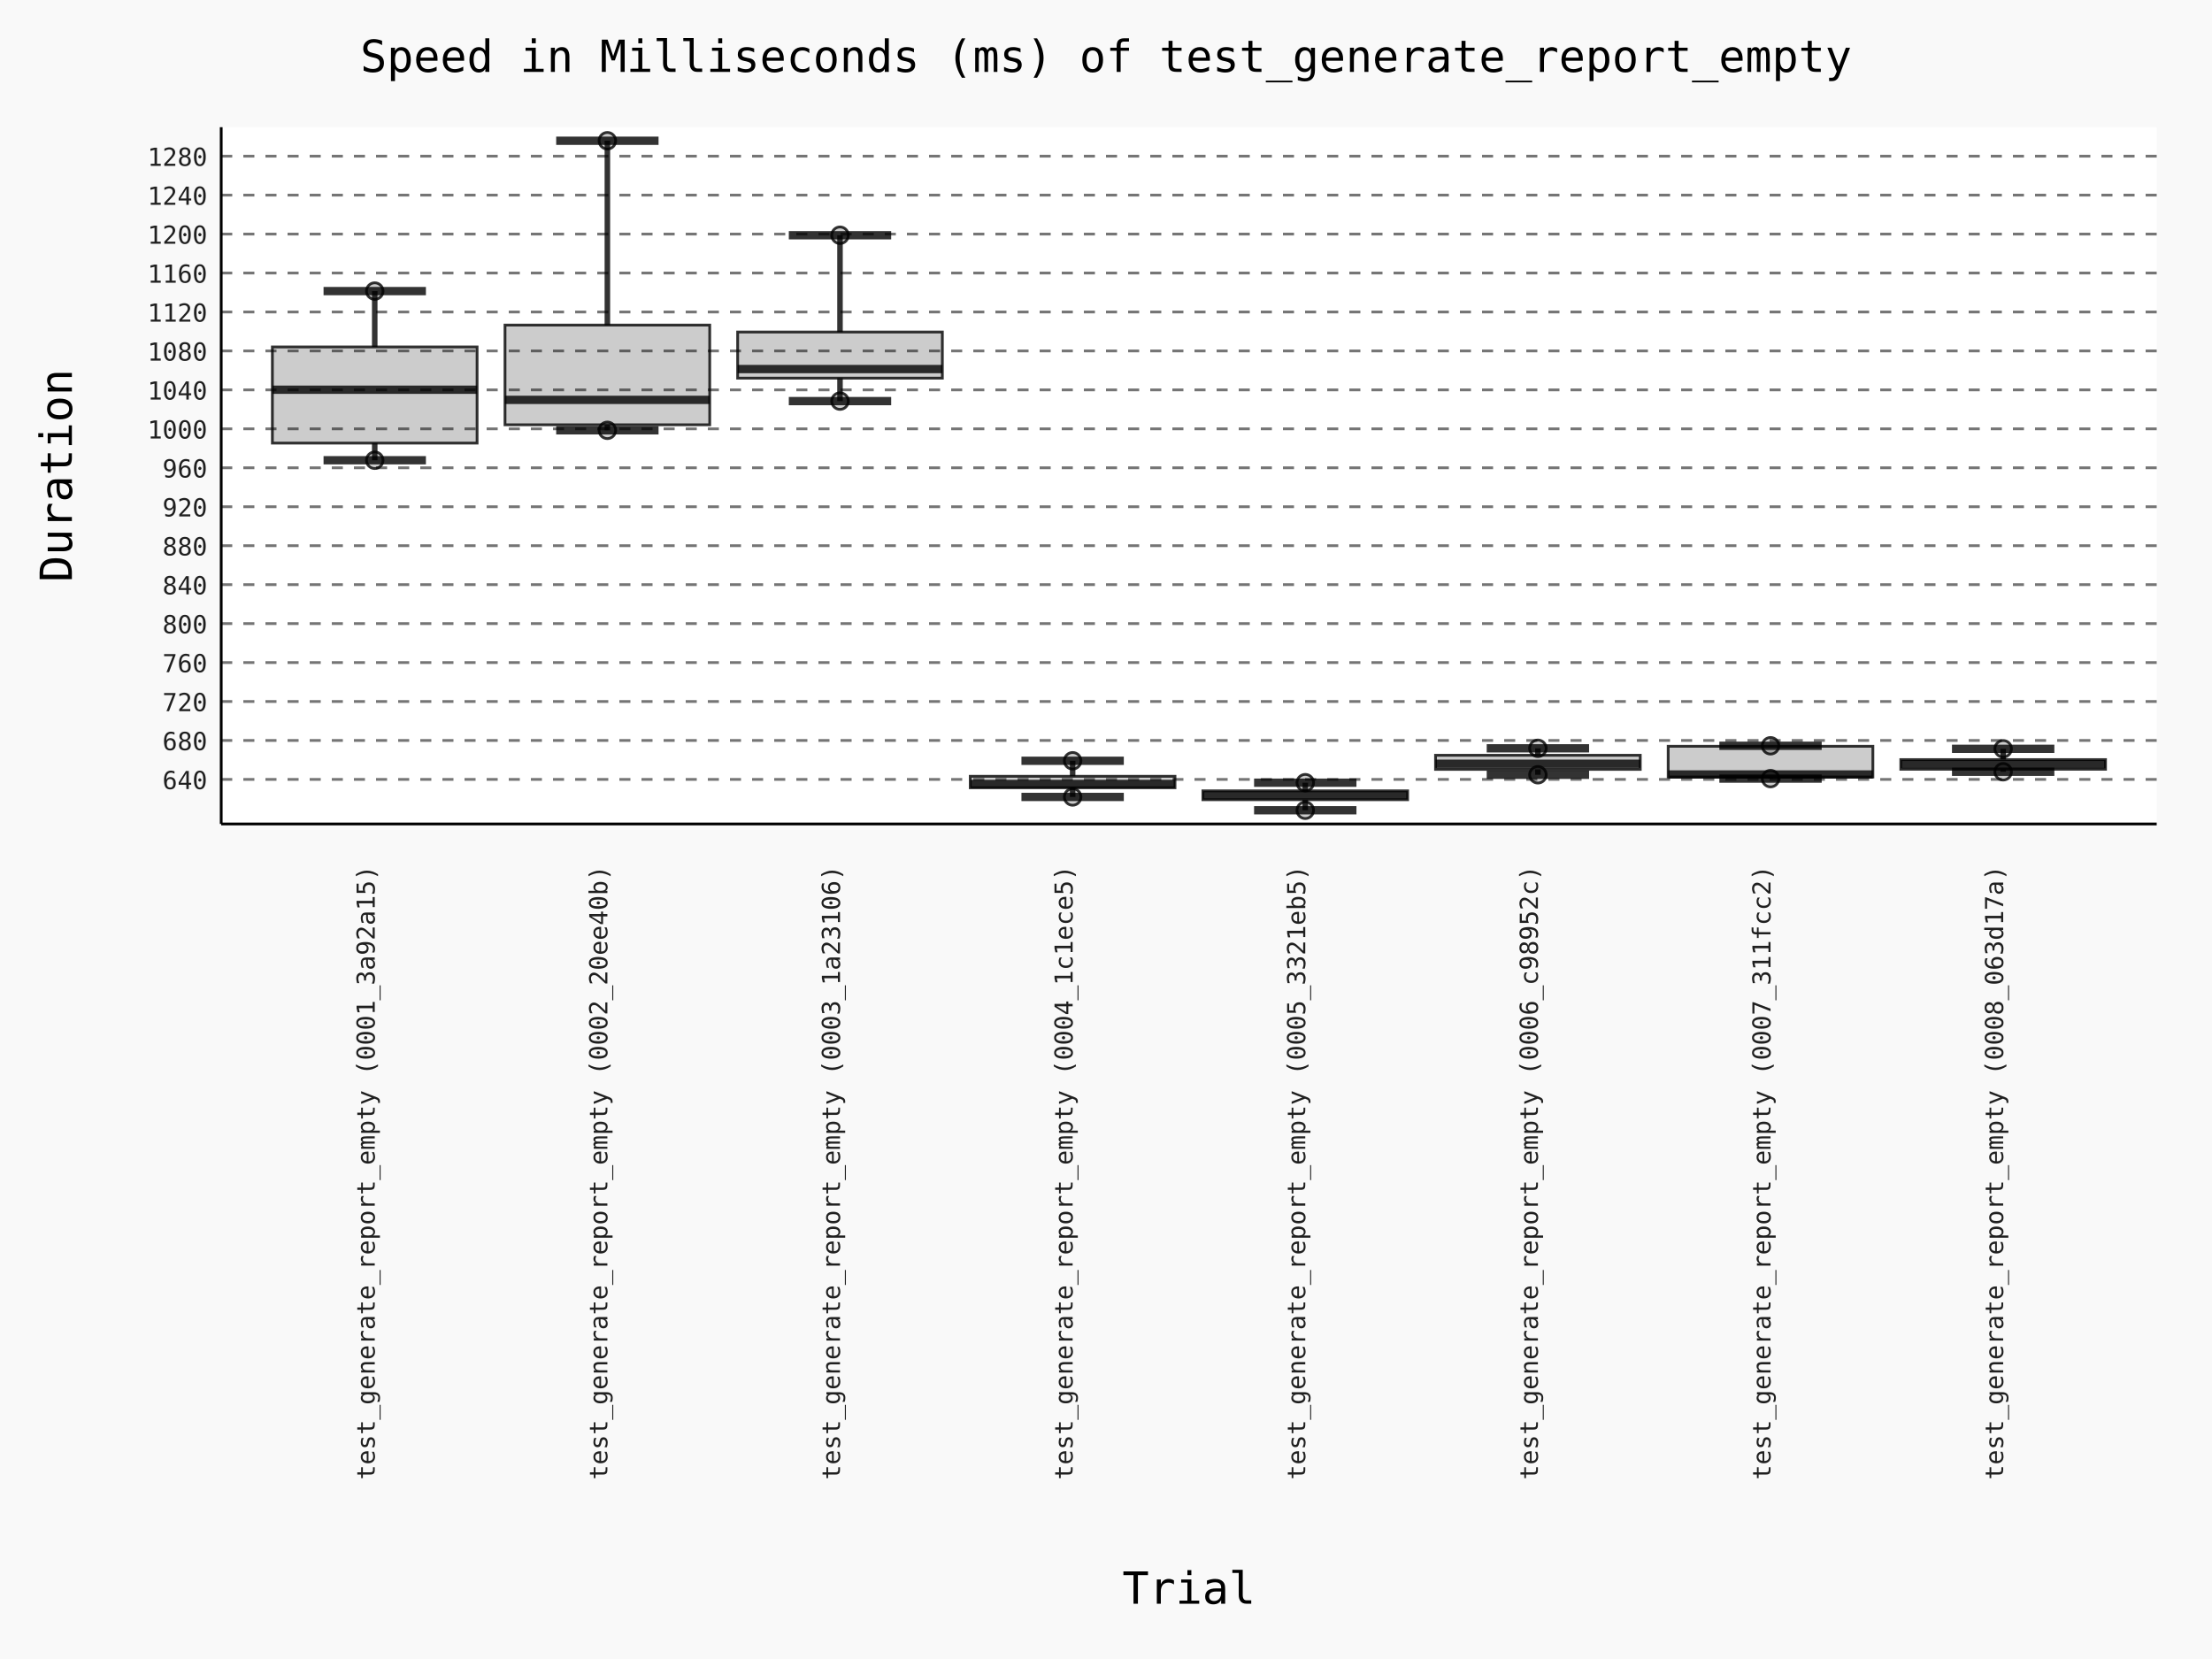
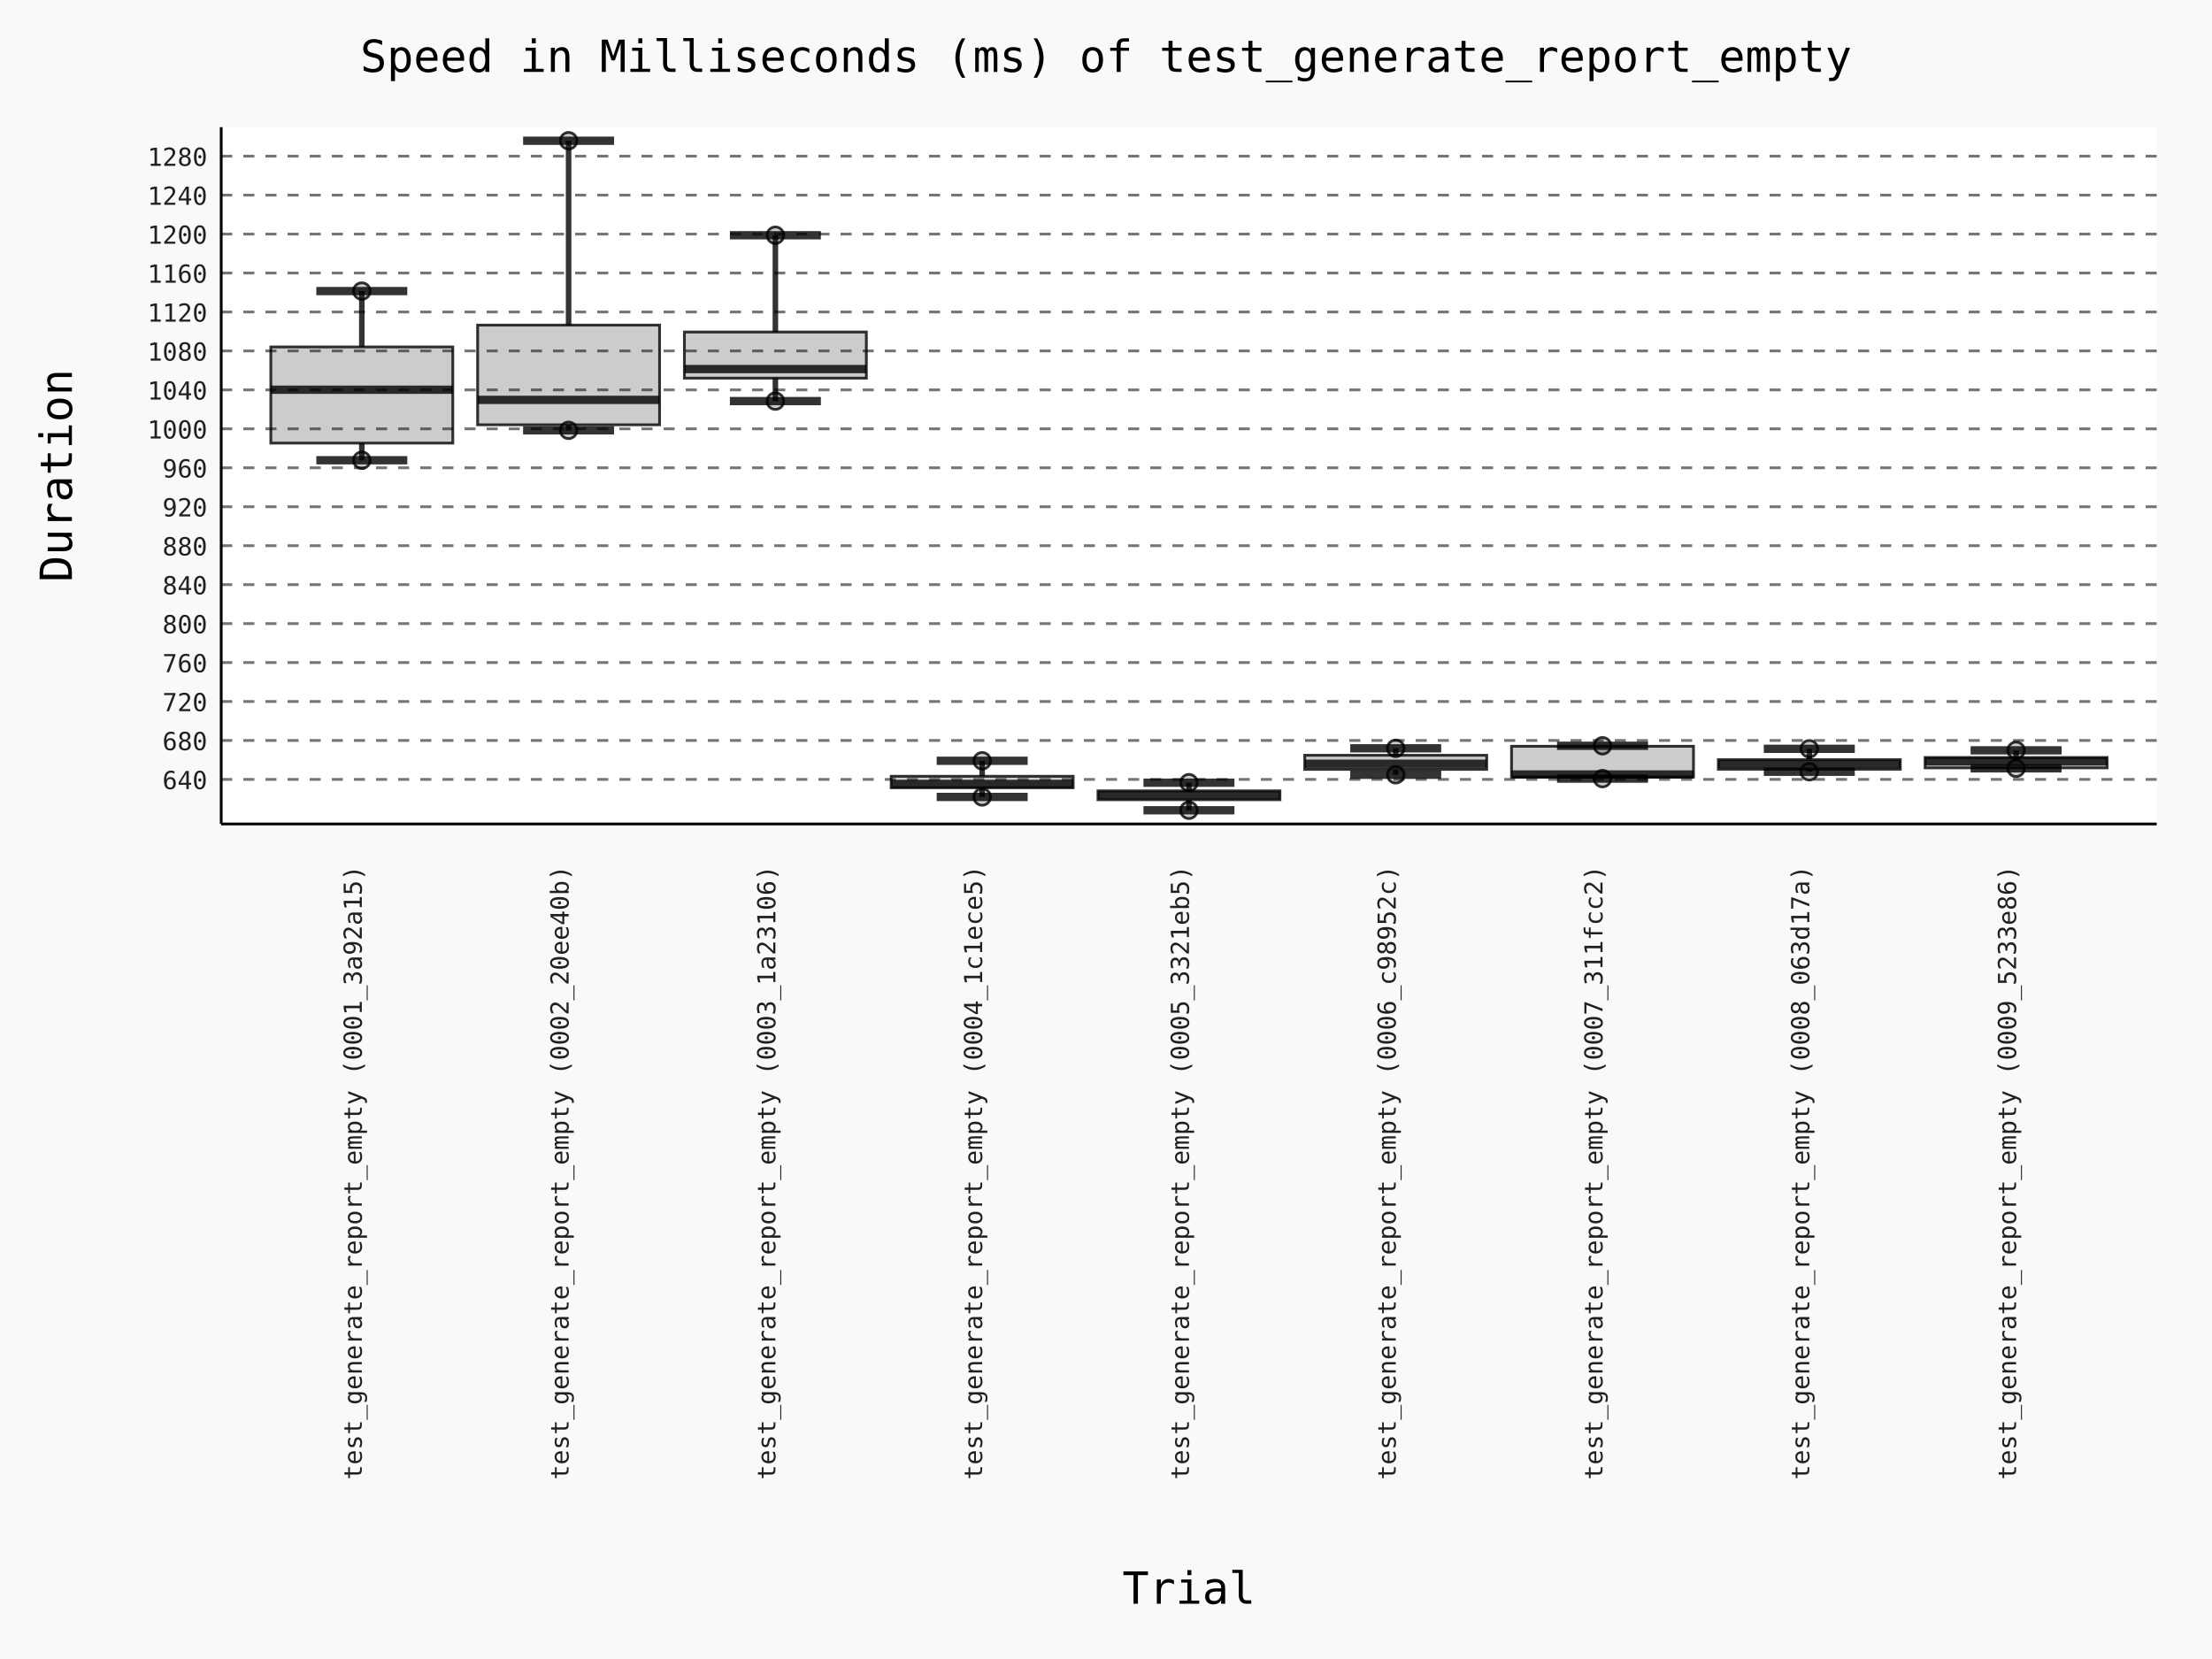
- <svg xmlns="http://www.w3.org/2000/svg" id="chart-e3e148e0-5175-4463-8106-4463a86315ff" class="pygal-chart" viewBox="0 0 800 600">
+ <svg xmlns="http://www.w3.org/2000/svg" id="chart-603ace9f-606e-4364-ba4a-743417a5db28" class="pygal-chart" viewBox="0 0 800 600">
  <defs>
-     <style type="text/css">#chart-e3e148e0-5175-4463-8106-4463a86315ff{-webkit-user-select:none;-webkit-font-smoothing:antialiased;font-family:Consolas,"Deja Vu Sans Mono","Bitstream Vera Sans Mono","Courier New",monospace}#chart-e3e148e0-5175-4463-8106-4463a86315ff .title{font-family:Consolas,"Deja Vu Sans Mono","Bitstream Vera Sans Mono","Courier New",monospace;font-size:16px}#chart-e3e148e0-5175-4463-8106-4463a86315ff .legends .legend text{font-family:Consolas,"Deja Vu Sans Mono","Bitstream Vera Sans Mono","Courier New",monospace;font-size:14px}#chart-e3e148e0-5175-4463-8106-4463a86315ff .axis text{font-family:Consolas,"Deja Vu Sans Mono","Bitstream Vera Sans Mono","Courier New",monospace;font-size:10px}#chart-e3e148e0-5175-4463-8106-4463a86315ff .axis text.major{font-family:Consolas,"Deja Vu Sans Mono","Bitstream Vera Sans Mono","Courier New",monospace;font-size:10px}#chart-e3e148e0-5175-4463-8106-4463a86315ff .text-overlay text.value{font-family:Consolas,"Deja Vu Sans Mono","Bitstream Vera Sans Mono","Courier New",monospace;font-size:16px}#chart-e3e148e0-5175-4463-8106-4463a86315ff .text-overlay text.label{font-family:Consolas,"Deja Vu Sans Mono","Bitstream Vera Sans Mono","Courier New",monospace;font-size:10px}#chart-e3e148e0-5175-4463-8106-4463a86315ff .tooltip{font-family:Consolas,"Deja Vu Sans Mono","Bitstream Vera Sans Mono","Courier New",monospace;font-size:14px}#chart-e3e148e0-5175-4463-8106-4463a86315ff text.no_data{font-family:Consolas,"Deja Vu Sans Mono","Bitstream Vera Sans Mono","Courier New",monospace;font-size:64px}
- #chart-e3e148e0-5175-4463-8106-4463a86315ff{background-color:rgba(249,249,249,1)}#chart-e3e148e0-5175-4463-8106-4463a86315ff path,#chart-e3e148e0-5175-4463-8106-4463a86315ff line,#chart-e3e148e0-5175-4463-8106-4463a86315ff rect,#chart-e3e148e0-5175-4463-8106-4463a86315ff circle{-webkit-transition:150ms;-moz-transition:150ms;transition:150ms}#chart-e3e148e0-5175-4463-8106-4463a86315ff .graph &gt; .background{fill:rgba(249,249,249,1)}#chart-e3e148e0-5175-4463-8106-4463a86315ff .plot &gt; .background{fill:rgba(255,255,255,1)}#chart-e3e148e0-5175-4463-8106-4463a86315ff .graph{fill:rgba(0,0,0,.87)}#chart-e3e148e0-5175-4463-8106-4463a86315ff text.no_data{fill:rgba(0,0,0,1)}#chart-e3e148e0-5175-4463-8106-4463a86315ff .title{fill:rgba(0,0,0,1)}#chart-e3e148e0-5175-4463-8106-4463a86315ff .legends .legend text{fill:rgba(0,0,0,.87)}#chart-e3e148e0-5175-4463-8106-4463a86315ff .legends .legend:hover text{fill:rgba(0,0,0,1)}#chart-e3e148e0-5175-4463-8106-4463a86315ff .axis .line{stroke:rgba(0,0,0,1)}#chart-e3e148e0-5175-4463-8106-4463a86315ff .axis .guide.line{stroke:rgba(0,0,0,.54)}#chart-e3e148e0-5175-4463-8106-4463a86315ff .axis .major.line{stroke:rgba(0,0,0,.87)}#chart-e3e148e0-5175-4463-8106-4463a86315ff .axis text.major{fill:rgba(0,0,0,1)}#chart-e3e148e0-5175-4463-8106-4463a86315ff .axis.y .guides:hover .guide.line,#chart-e3e148e0-5175-4463-8106-4463a86315ff .line-graph .axis.x .guides:hover .guide.line,#chart-e3e148e0-5175-4463-8106-4463a86315ff .stackedline-graph .axis.x .guides:hover .guide.line,#chart-e3e148e0-5175-4463-8106-4463a86315ff .xy-graph .axis.x .guides:hover .guide.line{stroke:rgba(0,0,0,1)}#chart-e3e148e0-5175-4463-8106-4463a86315ff .axis .guides:hover text{fill:rgba(0,0,0,1)}#chart-e3e148e0-5175-4463-8106-4463a86315ff .reactive{fill-opacity:.7;stroke-opacity:.8}#chart-e3e148e0-5175-4463-8106-4463a86315ff .ci{stroke:rgba(0,0,0,.87)}#chart-e3e148e0-5175-4463-8106-4463a86315ff .reactive.active,#chart-e3e148e0-5175-4463-8106-4463a86315ff .active .reactive{fill-opacity:.8;stroke-opacity:.9;stroke-width:4}#chart-e3e148e0-5175-4463-8106-4463a86315ff .ci .reactive.active{stroke-width:1.5}#chart-e3e148e0-5175-4463-8106-4463a86315ff .series text{fill:rgba(0,0,0,1)}#chart-e3e148e0-5175-4463-8106-4463a86315ff .tooltip rect{fill:rgba(255,255,255,1);stroke:rgba(0,0,0,1);-webkit-transition:opacity 150ms;-moz-transition:opacity 150ms;transition:opacity 150ms}#chart-e3e148e0-5175-4463-8106-4463a86315ff .tooltip .label{fill:rgba(0,0,0,.87)}#chart-e3e148e0-5175-4463-8106-4463a86315ff .tooltip .label{fill:rgba(0,0,0,.87)}#chart-e3e148e0-5175-4463-8106-4463a86315ff .tooltip .legend{font-size:.8em;fill:rgba(0,0,0,.54)}#chart-e3e148e0-5175-4463-8106-4463a86315ff .tooltip .x_label{font-size:.6em;fill:rgba(0,0,0,1)}#chart-e3e148e0-5175-4463-8106-4463a86315ff .tooltip .xlink{font-size:.5em;text-decoration:underline}#chart-e3e148e0-5175-4463-8106-4463a86315ff .tooltip .value{font-size:1.5em}#chart-e3e148e0-5175-4463-8106-4463a86315ff .bound{font-size:.5em}#chart-e3e148e0-5175-4463-8106-4463a86315ff .max-value{font-size:.75em;fill:rgba(0,0,0,.54)}#chart-e3e148e0-5175-4463-8106-4463a86315ff .map-element{fill:rgba(255,255,255,1);stroke:rgba(0,0,0,.54) !important}#chart-e3e148e0-5175-4463-8106-4463a86315ff .map-element .reactive{fill-opacity:inherit;stroke-opacity:inherit}#chart-e3e148e0-5175-4463-8106-4463a86315ff .color-0,#chart-e3e148e0-5175-4463-8106-4463a86315ff .color-0 a:visited{stroke:#000000;fill:#000000}#chart-e3e148e0-5175-4463-8106-4463a86315ff .color-1,#chart-e3e148e0-5175-4463-8106-4463a86315ff .color-1 a:visited{stroke:#000000;fill:#000000}#chart-e3e148e0-5175-4463-8106-4463a86315ff .color-2,#chart-e3e148e0-5175-4463-8106-4463a86315ff .color-2 a:visited{stroke:#000000;fill:#000000}#chart-e3e148e0-5175-4463-8106-4463a86315ff .color-3,#chart-e3e148e0-5175-4463-8106-4463a86315ff .color-3 a:visited{stroke:#000000;fill:#000000}#chart-e3e148e0-5175-4463-8106-4463a86315ff .color-4,#chart-e3e148e0-5175-4463-8106-4463a86315ff .color-4 a:visited{stroke:#000000;fill:#000000}#chart-e3e148e0-5175-4463-8106-4463a86315ff .color-5,#chart-e3e148e0-5175-4463-8106-4463a86315ff .color-5 a:visited{stroke:#000000;fill:#000000}#chart-e3e148e0-5175-4463-8106-4463a86315ff .color-6,#chart-e3e148e0-5175-4463-8106-4463a86315ff .color-6 a:visited{stroke:#000000;fill:#000000}#chart-e3e148e0-5175-4463-8106-4463a86315ff .color-7,#chart-e3e148e0-5175-4463-8106-4463a86315ff .color-7 a:visited{stroke:#000000;fill:#000000}#chart-e3e148e0-5175-4463-8106-4463a86315ff .text-overlay .color-0 text{fill:white}#chart-e3e148e0-5175-4463-8106-4463a86315ff .text-overlay .color-1 text{fill:white}#chart-e3e148e0-5175-4463-8106-4463a86315ff .text-overlay .color-2 text{fill:white}#chart-e3e148e0-5175-4463-8106-4463a86315ff .text-overlay .color-3 text{fill:white}#chart-e3e148e0-5175-4463-8106-4463a86315ff .text-overlay .color-4 text{fill:white}#chart-e3e148e0-5175-4463-8106-4463a86315ff .text-overlay .color-5 text{fill:white}#chart-e3e148e0-5175-4463-8106-4463a86315ff .text-overlay .color-6 text{fill:white}#chart-e3e148e0-5175-4463-8106-4463a86315ff .text-overlay .color-7 text{fill:white}
- #chart-e3e148e0-5175-4463-8106-4463a86315ff text.no_data{text-anchor:middle}#chart-e3e148e0-5175-4463-8106-4463a86315ff .guide.line{fill:none}#chart-e3e148e0-5175-4463-8106-4463a86315ff .centered{text-anchor:middle}#chart-e3e148e0-5175-4463-8106-4463a86315ff .title{text-anchor:middle}#chart-e3e148e0-5175-4463-8106-4463a86315ff .legends .legend text{fill-opacity:1}#chart-e3e148e0-5175-4463-8106-4463a86315ff .axis.x text{text-anchor:middle}#chart-e3e148e0-5175-4463-8106-4463a86315ff .axis.x:not(.web) text[transform]{text-anchor:start}#chart-e3e148e0-5175-4463-8106-4463a86315ff .axis.x:not(.web) text[transform].backwards{text-anchor:end}#chart-e3e148e0-5175-4463-8106-4463a86315ff .axis.y text{text-anchor:end}#chart-e3e148e0-5175-4463-8106-4463a86315ff .axis.y text[transform].backwards{text-anchor:start}#chart-e3e148e0-5175-4463-8106-4463a86315ff .axis.y2 text{text-anchor:start}#chart-e3e148e0-5175-4463-8106-4463a86315ff .axis.y2 text[transform].backwards{text-anchor:end}#chart-e3e148e0-5175-4463-8106-4463a86315ff .axis .guide.line{stroke-dasharray:4,4}#chart-e3e148e0-5175-4463-8106-4463a86315ff .axis .major.guide.line{stroke-dasharray:6,6}#chart-e3e148e0-5175-4463-8106-4463a86315ff .horizontal .axis.y .guide.line,#chart-e3e148e0-5175-4463-8106-4463a86315ff .horizontal .axis.y2 .guide.line,#chart-e3e148e0-5175-4463-8106-4463a86315ff .vertical .axis.x .guide.line{opacity:0}#chart-e3e148e0-5175-4463-8106-4463a86315ff .horizontal .axis.always_show .guide.line,#chart-e3e148e0-5175-4463-8106-4463a86315ff .vertical .axis.always_show .guide.line{opacity:1 !important}#chart-e3e148e0-5175-4463-8106-4463a86315ff .axis.y .guides:hover .guide.line,#chart-e3e148e0-5175-4463-8106-4463a86315ff .axis.y2 .guides:hover .guide.line,#chart-e3e148e0-5175-4463-8106-4463a86315ff .axis.x .guides:hover .guide.line{opacity:1}#chart-e3e148e0-5175-4463-8106-4463a86315ff .axis .guides:hover text{opacity:1}#chart-e3e148e0-5175-4463-8106-4463a86315ff .nofill{fill:none}#chart-e3e148e0-5175-4463-8106-4463a86315ff .subtle-fill{fill-opacity:.2}#chart-e3e148e0-5175-4463-8106-4463a86315ff .dot{stroke-width:1px;fill-opacity:1}#chart-e3e148e0-5175-4463-8106-4463a86315ff .dot.active{stroke-width:5px}#chart-e3e148e0-5175-4463-8106-4463a86315ff .dot.negative{fill:transparent}#chart-e3e148e0-5175-4463-8106-4463a86315ff text,#chart-e3e148e0-5175-4463-8106-4463a86315ff tspan{stroke:none !important}#chart-e3e148e0-5175-4463-8106-4463a86315ff .series text.active{opacity:1}#chart-e3e148e0-5175-4463-8106-4463a86315ff .tooltip rect{fill-opacity:.95;stroke-width:.5}#chart-e3e148e0-5175-4463-8106-4463a86315ff .tooltip text{fill-opacity:1}#chart-e3e148e0-5175-4463-8106-4463a86315ff .showable{visibility:hidden}#chart-e3e148e0-5175-4463-8106-4463a86315ff .showable.shown{visibility:visible}#chart-e3e148e0-5175-4463-8106-4463a86315ff .gauge-background{fill:rgba(229,229,229,1);stroke:none}#chart-e3e148e0-5175-4463-8106-4463a86315ff .bg-lines{stroke:rgba(249,249,249,1);stroke-width:2px}
+     <style type="text/css">#chart-603ace9f-606e-4364-ba4a-743417a5db28{-webkit-user-select:none;-webkit-font-smoothing:antialiased;font-family:Consolas,"Deja Vu Sans Mono","Bitstream Vera Sans Mono","Courier New",monospace}#chart-603ace9f-606e-4364-ba4a-743417a5db28 .title{font-family:Consolas,"Deja Vu Sans Mono","Bitstream Vera Sans Mono","Courier New",monospace;font-size:16px}#chart-603ace9f-606e-4364-ba4a-743417a5db28 .legends .legend text{font-family:Consolas,"Deja Vu Sans Mono","Bitstream Vera Sans Mono","Courier New",monospace;font-size:14px}#chart-603ace9f-606e-4364-ba4a-743417a5db28 .axis text{font-family:Consolas,"Deja Vu Sans Mono","Bitstream Vera Sans Mono","Courier New",monospace;font-size:10px}#chart-603ace9f-606e-4364-ba4a-743417a5db28 .axis text.major{font-family:Consolas,"Deja Vu Sans Mono","Bitstream Vera Sans Mono","Courier New",monospace;font-size:10px}#chart-603ace9f-606e-4364-ba4a-743417a5db28 .text-overlay text.value{font-family:Consolas,"Deja Vu Sans Mono","Bitstream Vera Sans Mono","Courier New",monospace;font-size:16px}#chart-603ace9f-606e-4364-ba4a-743417a5db28 .text-overlay text.label{font-family:Consolas,"Deja Vu Sans Mono","Bitstream Vera Sans Mono","Courier New",monospace;font-size:10px}#chart-603ace9f-606e-4364-ba4a-743417a5db28 .tooltip{font-family:Consolas,"Deja Vu Sans Mono","Bitstream Vera Sans Mono","Courier New",monospace;font-size:14px}#chart-603ace9f-606e-4364-ba4a-743417a5db28 text.no_data{font-family:Consolas,"Deja Vu Sans Mono","Bitstream Vera Sans Mono","Courier New",monospace;font-size:64px}
+ #chart-603ace9f-606e-4364-ba4a-743417a5db28{background-color:rgba(249,249,249,1)}#chart-603ace9f-606e-4364-ba4a-743417a5db28 path,#chart-603ace9f-606e-4364-ba4a-743417a5db28 line,#chart-603ace9f-606e-4364-ba4a-743417a5db28 rect,#chart-603ace9f-606e-4364-ba4a-743417a5db28 circle{-webkit-transition:150ms;-moz-transition:150ms;transition:150ms}#chart-603ace9f-606e-4364-ba4a-743417a5db28 .graph &gt; .background{fill:rgba(249,249,249,1)}#chart-603ace9f-606e-4364-ba4a-743417a5db28 .plot &gt; .background{fill:rgba(255,255,255,1)}#chart-603ace9f-606e-4364-ba4a-743417a5db28 .graph{fill:rgba(0,0,0,.87)}#chart-603ace9f-606e-4364-ba4a-743417a5db28 text.no_data{fill:rgba(0,0,0,1)}#chart-603ace9f-606e-4364-ba4a-743417a5db28 .title{fill:rgba(0,0,0,1)}#chart-603ace9f-606e-4364-ba4a-743417a5db28 .legends .legend text{fill:rgba(0,0,0,.87)}#chart-603ace9f-606e-4364-ba4a-743417a5db28 .legends .legend:hover text{fill:rgba(0,0,0,1)}#chart-603ace9f-606e-4364-ba4a-743417a5db28 .axis .line{stroke:rgba(0,0,0,1)}#chart-603ace9f-606e-4364-ba4a-743417a5db28 .axis .guide.line{stroke:rgba(0,0,0,.54)}#chart-603ace9f-606e-4364-ba4a-743417a5db28 .axis .major.line{stroke:rgba(0,0,0,.87)}#chart-603ace9f-606e-4364-ba4a-743417a5db28 .axis text.major{fill:rgba(0,0,0,1)}#chart-603ace9f-606e-4364-ba4a-743417a5db28 .axis.y .guides:hover .guide.line,#chart-603ace9f-606e-4364-ba4a-743417a5db28 .line-graph .axis.x .guides:hover .guide.line,#chart-603ace9f-606e-4364-ba4a-743417a5db28 .stackedline-graph .axis.x .guides:hover .guide.line,#chart-603ace9f-606e-4364-ba4a-743417a5db28 .xy-graph .axis.x .guides:hover .guide.line{stroke:rgba(0,0,0,1)}#chart-603ace9f-606e-4364-ba4a-743417a5db28 .axis .guides:hover text{fill:rgba(0,0,0,1)}#chart-603ace9f-606e-4364-ba4a-743417a5db28 .reactive{fill-opacity:.7;stroke-opacity:.8}#chart-603ace9f-606e-4364-ba4a-743417a5db28 .ci{stroke:rgba(0,0,0,.87)}#chart-603ace9f-606e-4364-ba4a-743417a5db28 .reactive.active,#chart-603ace9f-606e-4364-ba4a-743417a5db28 .active .reactive{fill-opacity:.8;stroke-opacity:.9;stroke-width:4}#chart-603ace9f-606e-4364-ba4a-743417a5db28 .ci .reactive.active{stroke-width:1.5}#chart-603ace9f-606e-4364-ba4a-743417a5db28 .series text{fill:rgba(0,0,0,1)}#chart-603ace9f-606e-4364-ba4a-743417a5db28 .tooltip rect{fill:rgba(255,255,255,1);stroke:rgba(0,0,0,1);-webkit-transition:opacity 150ms;-moz-transition:opacity 150ms;transition:opacity 150ms}#chart-603ace9f-606e-4364-ba4a-743417a5db28 .tooltip .label{fill:rgba(0,0,0,.87)}#chart-603ace9f-606e-4364-ba4a-743417a5db28 .tooltip .label{fill:rgba(0,0,0,.87)}#chart-603ace9f-606e-4364-ba4a-743417a5db28 .tooltip .legend{font-size:.8em;fill:rgba(0,0,0,.54)}#chart-603ace9f-606e-4364-ba4a-743417a5db28 .tooltip .x_label{font-size:.6em;fill:rgba(0,0,0,1)}#chart-603ace9f-606e-4364-ba4a-743417a5db28 .tooltip .xlink{font-size:.5em;text-decoration:underline}#chart-603ace9f-606e-4364-ba4a-743417a5db28 .tooltip .value{font-size:1.5em}#chart-603ace9f-606e-4364-ba4a-743417a5db28 .bound{font-size:.5em}#chart-603ace9f-606e-4364-ba4a-743417a5db28 .max-value{font-size:.75em;fill:rgba(0,0,0,.54)}#chart-603ace9f-606e-4364-ba4a-743417a5db28 .map-element{fill:rgba(255,255,255,1);stroke:rgba(0,0,0,.54) !important}#chart-603ace9f-606e-4364-ba4a-743417a5db28 .map-element .reactive{fill-opacity:inherit;stroke-opacity:inherit}#chart-603ace9f-606e-4364-ba4a-743417a5db28 .color-0,#chart-603ace9f-606e-4364-ba4a-743417a5db28 .color-0 a:visited{stroke:#000000;fill:#000000}#chart-603ace9f-606e-4364-ba4a-743417a5db28 .color-1,#chart-603ace9f-606e-4364-ba4a-743417a5db28 .color-1 a:visited{stroke:#000000;fill:#000000}#chart-603ace9f-606e-4364-ba4a-743417a5db28 .color-2,#chart-603ace9f-606e-4364-ba4a-743417a5db28 .color-2 a:visited{stroke:#000000;fill:#000000}#chart-603ace9f-606e-4364-ba4a-743417a5db28 .color-3,#chart-603ace9f-606e-4364-ba4a-743417a5db28 .color-3 a:visited{stroke:#000000;fill:#000000}#chart-603ace9f-606e-4364-ba4a-743417a5db28 .color-4,#chart-603ace9f-606e-4364-ba4a-743417a5db28 .color-4 a:visited{stroke:#000000;fill:#000000}#chart-603ace9f-606e-4364-ba4a-743417a5db28 .color-5,#chart-603ace9f-606e-4364-ba4a-743417a5db28 .color-5 a:visited{stroke:#000000;fill:#000000}#chart-603ace9f-606e-4364-ba4a-743417a5db28 .color-6,#chart-603ace9f-606e-4364-ba4a-743417a5db28 .color-6 a:visited{stroke:#000000;fill:#000000}#chart-603ace9f-606e-4364-ba4a-743417a5db28 .color-7,#chart-603ace9f-606e-4364-ba4a-743417a5db28 .color-7 a:visited{stroke:#000000;fill:#000000}#chart-603ace9f-606e-4364-ba4a-743417a5db28 .color-8,#chart-603ace9f-606e-4364-ba4a-743417a5db28 .color-8 a:visited{stroke:#000000;fill:#000000}#chart-603ace9f-606e-4364-ba4a-743417a5db28 .text-overlay .color-0 text{fill:white}#chart-603ace9f-606e-4364-ba4a-743417a5db28 .text-overlay .color-1 text{fill:white}#chart-603ace9f-606e-4364-ba4a-743417a5db28 .text-overlay .color-2 text{fill:white}#chart-603ace9f-606e-4364-ba4a-743417a5db28 .text-overlay .color-3 text{fill:white}#chart-603ace9f-606e-4364-ba4a-743417a5db28 .text-overlay .color-4 text{fill:white}#chart-603ace9f-606e-4364-ba4a-743417a5db28 .text-overlay .color-5 text{fill:white}#chart-603ace9f-606e-4364-ba4a-743417a5db28 .text-overlay .color-6 text{fill:white}#chart-603ace9f-606e-4364-ba4a-743417a5db28 .text-overlay .color-7 text{fill:white}#chart-603ace9f-606e-4364-ba4a-743417a5db28 .text-overlay .color-8 text{fill:white}
+ #chart-603ace9f-606e-4364-ba4a-743417a5db28 text.no_data{text-anchor:middle}#chart-603ace9f-606e-4364-ba4a-743417a5db28 .guide.line{fill:none}#chart-603ace9f-606e-4364-ba4a-743417a5db28 .centered{text-anchor:middle}#chart-603ace9f-606e-4364-ba4a-743417a5db28 .title{text-anchor:middle}#chart-603ace9f-606e-4364-ba4a-743417a5db28 .legends .legend text{fill-opacity:1}#chart-603ace9f-606e-4364-ba4a-743417a5db28 .axis.x text{text-anchor:middle}#chart-603ace9f-606e-4364-ba4a-743417a5db28 .axis.x:not(.web) text[transform]{text-anchor:start}#chart-603ace9f-606e-4364-ba4a-743417a5db28 .axis.x:not(.web) text[transform].backwards{text-anchor:end}#chart-603ace9f-606e-4364-ba4a-743417a5db28 .axis.y text{text-anchor:end}#chart-603ace9f-606e-4364-ba4a-743417a5db28 .axis.y text[transform].backwards{text-anchor:start}#chart-603ace9f-606e-4364-ba4a-743417a5db28 .axis.y2 text{text-anchor:start}#chart-603ace9f-606e-4364-ba4a-743417a5db28 .axis.y2 text[transform].backwards{text-anchor:end}#chart-603ace9f-606e-4364-ba4a-743417a5db28 .axis .guide.line{stroke-dasharray:4,4}#chart-603ace9f-606e-4364-ba4a-743417a5db28 .axis .major.guide.line{stroke-dasharray:6,6}#chart-603ace9f-606e-4364-ba4a-743417a5db28 .horizontal .axis.y .guide.line,#chart-603ace9f-606e-4364-ba4a-743417a5db28 .horizontal .axis.y2 .guide.line,#chart-603ace9f-606e-4364-ba4a-743417a5db28 .vertical .axis.x .guide.line{opacity:0}#chart-603ace9f-606e-4364-ba4a-743417a5db28 .horizontal .axis.always_show .guide.line,#chart-603ace9f-606e-4364-ba4a-743417a5db28 .vertical .axis.always_show .guide.line{opacity:1 !important}#chart-603ace9f-606e-4364-ba4a-743417a5db28 .axis.y .guides:hover .guide.line,#chart-603ace9f-606e-4364-ba4a-743417a5db28 .axis.y2 .guides:hover .guide.line,#chart-603ace9f-606e-4364-ba4a-743417a5db28 .axis.x .guides:hover .guide.line{opacity:1}#chart-603ace9f-606e-4364-ba4a-743417a5db28 .axis .guides:hover text{opacity:1}#chart-603ace9f-606e-4364-ba4a-743417a5db28 .nofill{fill:none}#chart-603ace9f-606e-4364-ba4a-743417a5db28 .subtle-fill{fill-opacity:.2}#chart-603ace9f-606e-4364-ba4a-743417a5db28 .dot{stroke-width:1px;fill-opacity:1}#chart-603ace9f-606e-4364-ba4a-743417a5db28 .dot.active{stroke-width:5px}#chart-603ace9f-606e-4364-ba4a-743417a5db28 .dot.negative{fill:transparent}#chart-603ace9f-606e-4364-ba4a-743417a5db28 text,#chart-603ace9f-606e-4364-ba4a-743417a5db28 tspan{stroke:none !important}#chart-603ace9f-606e-4364-ba4a-743417a5db28 .series text.active{opacity:1}#chart-603ace9f-606e-4364-ba4a-743417a5db28 .tooltip rect{fill-opacity:.95;stroke-width:.5}#chart-603ace9f-606e-4364-ba4a-743417a5db28 .tooltip text{fill-opacity:1}#chart-603ace9f-606e-4364-ba4a-743417a5db28 .showable{visibility:hidden}#chart-603ace9f-606e-4364-ba4a-743417a5db28 .showable.shown{visibility:visible}#chart-603ace9f-606e-4364-ba4a-743417a5db28 .gauge-background{fill:rgba(229,229,229,1);stroke:none}#chart-603ace9f-606e-4364-ba4a-743417a5db28 .bg-lines{stroke:rgba(249,249,249,1);stroke-width:2px}
.tooltip .value{font-size:1em !important}.axis text{font-size:9px !important}</style>
  </defs>
  <g class="graph custombox-graph vertical">
    <rect x="0" y="0" width="800" height="600" class="background" />
    <g transform="translate(80, 46)" class="plot">
      <rect x="0" y="0" width="700.0" height="252.0" class="background" />
      <g class="axis y always_show">
        <path d="M0 252 h700" class="line" />
        <g class="guides">
          <path d="M0 235.884 h700" class="guide line" />
          <text x="-5" y="239.384" class="">640</text>
        </g>
        <g class="guides">
          <path d="M0 221.796 h700" class="guide line" />
          <text x="-5" y="225.296" class="">680</text>
        </g>
        <g class="guides">
          <path d="M0 207.708 h700" class="guide line" />
          <text x="-5" y="211.208" class="">720</text>
        </g>
        <g class="guides">
          <path d="M0 193.621 h700" class="guide line" />
          <text x="-5" y="197.121" class="">760</text>
        </g>
        <g class="guides">
          <path d="M0 179.533 h700" class="guide line" />
          <text x="-5" y="183.033" class="">800</text>
        </g>
        <g class="guides">
          <path d="M0 165.445 h700" class="guide line" />
          <text x="-5" y="168.945" class="">840</text>
        </g>
        <g class="guides">
          <path d="M0 151.358 h700" class="guide line" />
          <text x="-5" y="154.858" class="">880</text>
        </g>
        <g class="guides">
          <path d="M0 137.27 h700" class="guide line" />
          <text x="-5" y="140.77" class="">920</text>
        </g>
        <g class="guides">
          <path d="M0 123.182 h700" class="guide line" />
          <text x="-5" y="126.682" class="">960</text>
        </g>
        <g class="guides">
          <path d="M0 109.095 h700" class="guide line" />
          <text x="-5" y="112.595" class="">1000</text>
        </g>
        <g class="guides">
          <path d="M0 95.007 h700" class="guide line" />
          <text x="-5" y="98.507" class="">1040</text>
        </g>
        <g class="guides">
          <path d="M0 80.919 h700" class="guide line" />
          <text x="-5" y="84.419" class="">1080</text>
        </g>
        <g class="guides">
          <path d="M0 66.832 h700" class="guide line" />
          <text x="-5" y="70.332" class="">1120</text>
        </g>
        <g class="guides">
          <path d="M0 52.744 h700" class="guide line" />
          <text x="-5" y="56.244" class="">1160</text>
        </g>
        <g class="guides">
          <path d="M0 38.657 h700" class="guide line" />
          <text x="-5" y="42.157" class="">1200</text>
        </g>
        <g class="guides">
          <path d="M0 24.569 h700" class="guide line" />
          <text x="-5" y="28.069" class="">1240</text>
        </g>
        <g class="guides">
          <path d="M0 10.481 h700" class="guide line" />
          <text x="-5" y="13.981" class="">1280</text>
        </g>
      </g>
      <g class="axis x">
        <path d="M0 0 v252" class="line" />
        <g class="guides">
-           <path d="M55.529 0 v252" class="guide line" />
-           <text x="55.529" y="267.0" class="backwards" transform="rotate(270 55.52885 267)">test_generate_report_empty (0001_3a92a15)</text>
-         </g>
-         <g class="guides">
-           <path d="M139.663 0 v252" class="guide line" />
-           <text x="139.663" y="267.0" class="backwards" transform="rotate(270 139.6635 267)">test_generate_report_empty (0002_20ee40b)</text>
-         </g>
-         <g class="guides">
-           <path d="M223.798 0 v252" class="guide line" />
-           <text x="223.798" y="267.0" class="backwards" transform="rotate(270 223.7981 267)">test_generate_report_empty (0003_1a23106)</text>
-         </g>
-         <g class="guides">
-           <path d="M307.933 0 v252" class="guide line" />
-           <text x="307.933" y="267.0" class="backwards" transform="rotate(270 307.9327 267)">test_generate_report_empty (0004_1c1ece5)</text>
-         </g>
-         <g class="guides">
-           <path d="M392.067 0 v252" class="guide line" />
-           <text x="392.067" y="267.0" class="backwards" transform="rotate(270 392.0673 267)">test_generate_report_empty (0005_3321eb5)</text>
-         </g>
-         <g class="guides">
-           <path d="M476.202 0 v252" class="guide line" />
-           <text x="476.202" y="267.0" class="backwards" transform="rotate(270 476.2019 267)">test_generate_report_empty (0006_c98952c)</text>
-         </g>
-         <g class="guides">
-           <path d="M560.337 0 v252" class="guide line" />
-           <text x="560.337" y="267.0" class="backwards" transform="rotate(270 560.3365 267)">test_generate_report_empty (0007_311fcc2)</text>
-         </g>
-         <g class="guides">
-           <path d="M644.471 0 v252" class="guide line" />
-           <text x="644.471" y="267.0" class="backwards" transform="rotate(270 644.4712 267)">test_generate_report_empty (0008_063d17a)</text>
+           <path d="M50.855 0 v252" class="guide line" />
+           <text x="50.855" y="267.0" class="backwards" transform="rotate(270 50.8547 267)">test_generate_report_empty (0001_3a92a15)</text>
+         </g>
+         <g class="guides">
+           <path d="M125.641 0 v252" class="guide line" />
+           <text x="125.641" y="267.0" class="backwards" transform="rotate(270 125.641 267)">test_generate_report_empty (0002_20ee40b)</text>
+         </g>
+         <g class="guides">
+           <path d="M200.427 0 v252" class="guide line" />
+           <text x="200.427" y="267.0" class="backwards" transform="rotate(270 200.4273 267)">test_generate_report_empty (0003_1a23106)</text>
+         </g>
+         <g class="guides">
+           <path d="M275.214 0 v252" class="guide line" />
+           <text x="275.214" y="267.0" class="backwards" transform="rotate(270 275.2137 267)">test_generate_report_empty (0004_1c1ece5)</text>
+         </g>
+         <g class="guides">
+           <path d="M350 0 v252" class="guide line" />
+           <text x="350.0" y="267.0" class="backwards" transform="rotate(270 350 267)">test_generate_report_empty (0005_3321eb5)</text>
+         </g>
+         <g class="guides">
+           <path d="M424.786 0 v252" class="guide line" />
+           <text x="424.786" y="267.0" class="backwards" transform="rotate(270 424.7863 267)">test_generate_report_empty (0006_c98952c)</text>
+         </g>
+         <g class="guides">
+           <path d="M499.573 0 v252" class="guide line" />
+           <text x="499.573" y="267.0" class="backwards" transform="rotate(270 499.5727 267)">test_generate_report_empty (0007_311fcc2)</text>
+         </g>
+         <g class="guides">
+           <path d="M574.359 0 v252" class="guide line" />
+           <text x="574.359" y="267.0" class="backwards" transform="rotate(270 574.359 267)">test_generate_report_empty (0008_063d17a)</text>
+         </g>
+         <g class="guides">
+           <path d="M649.145 0 v252" class="guide line" />
+           <text x="649.145" y="267.0" class="backwards" transform="rotate(270 649.1453 267)">test_generate_report_empty (0009_5233e86)</text>
        </g>
      </g>
      <g class="series serie-0 color-0">
        <g class="boxes">
          <g class="box">
-             <path stroke-width="3" d="M37.019 120.453 L74.038 120.453" class="reactive tooltip-trigger" />
-             <path stroke-width="3" d="M18.51 94.947 L92.548 94.947" class="reactive tooltip-trigger" />
-             <path stroke-width="3" d="M37.019 59.276 L74.038 59.276" class="reactive tooltip-trigger" />
-             <path stroke-width="2" d="M55.529 120.453 L55.529 114.256" class="reactive tooltip-trigger" />
-             <path stroke-width="2" d="M55.529 59.276 L55.529 79.476" class="reactive tooltip-trigger" />
-             <rect x="18.51" y="79.476" height="34.78" width="74.038" class="subtle-fill reactive tooltip-trigger" />
-             <circle cx="55.529" cy="120.453" r="3" class="subtle-fill reactive tooltip-trigger" />
-             <circle cx="55.529" cy="59.276" r="3" class="subtle-fill reactive tooltip-trigger" />
+             <path stroke-width="3" d="M34.402 120.453 L67.308 120.453" class="reactive tooltip-trigger" />
+             <path stroke-width="3" d="M17.949 94.947 L83.761 94.947" class="reactive tooltip-trigger" />
+             <path stroke-width="3" d="M34.402 59.276 L67.308 59.276" class="reactive tooltip-trigger" />
+             <path stroke-width="2" d="M50.855 120.453 L50.855 114.256" class="reactive tooltip-trigger" />
+             <path stroke-width="2" d="M50.855 59.276 L50.855 79.476" class="reactive tooltip-trigger" />
+             <rect x="17.949" y="79.476" height="34.78" width="65.812" class="subtle-fill reactive tooltip-trigger" />
+             <circle cx="50.855" cy="120.453" r="3" class="subtle-fill reactive tooltip-trigger" />
+             <circle cx="50.855" cy="59.276" r="3" class="subtle-fill reactive tooltip-trigger" />
          </g>
        </g>
      </g>
      <g class="series serie-1 color-1">
        <g class="boxes">
          <g class="box">
-             <path stroke-width="3" d="M121.154 109.628 L158.173 109.628" class="reactive tooltip-trigger" />
-             <path stroke-width="3" d="M102.644 98.619 L176.683 98.619" class="reactive tooltip-trigger" />
-             <path stroke-width="3" d="M121.154 4.904 L158.173 4.904" class="reactive tooltip-trigger" />
-             <path stroke-width="2" d="M139.663 109.628 L139.663 107.631" class="reactive tooltip-trigger" />
-             <path stroke-width="2" d="M139.663 4.904 L139.663 71.57" class="reactive tooltip-trigger" />
-             <rect x="102.644" y="71.57" height="36.061" width="74.038" class="subtle-fill reactive tooltip-trigger" />
-             <circle cx="139.663" cy="109.628" r="3" class="subtle-fill reactive tooltip-trigger" />
-             <circle cx="139.663" cy="4.904" r="3" class="subtle-fill reactive tooltip-trigger" />
+             <path stroke-width="3" d="M109.188 109.628 L142.094 109.628" class="reactive tooltip-trigger" />
+             <path stroke-width="3" d="M92.735 98.619 L158.547 98.619" class="reactive tooltip-trigger" />
+             <path stroke-width="3" d="M109.188 4.904 L142.094 4.904" class="reactive tooltip-trigger" />
+             <path stroke-width="2" d="M125.641 109.628 L125.641 107.631" class="reactive tooltip-trigger" />
+             <path stroke-width="2" d="M125.641 4.904 L125.641 71.57" class="reactive tooltip-trigger" />
+             <rect x="92.735" y="71.57" height="36.061" width="65.812" class="subtle-fill reactive tooltip-trigger" />
+             <circle cx="125.641" cy="109.628" r="3" class="subtle-fill reactive tooltip-trigger" />
+             <circle cx="125.641" cy="4.904" r="3" class="subtle-fill reactive tooltip-trigger" />
          </g>
        </g>
      </g>
      <g class="series serie-2 color-2">
        <g class="boxes">
          <g class="box">
-             <path stroke-width="3" d="M205.288 99.063 L242.308 99.063" class="reactive tooltip-trigger" />
-             <path stroke-width="3" d="M186.779 87.472 L260.817 87.472" class="reactive tooltip-trigger" />
-             <path stroke-width="3" d="M205.288 39.077 L242.308 39.077" class="reactive tooltip-trigger" />
-             <path stroke-width="2" d="M223.798 99.063 L223.798 90.76" class="reactive tooltip-trigger" />
-             <path stroke-width="2" d="M223.798 39.077 L223.798 74.079" class="reactive tooltip-trigger" />
-             <rect x="186.779" y="74.079" height="16.682" width="74.038" class="subtle-fill reactive tooltip-trigger" />
-             <circle cx="223.798" cy="99.063" r="3" class="subtle-fill reactive tooltip-trigger" />
-             <circle cx="223.798" cy="39.077" r="3" class="subtle-fill reactive tooltip-trigger" />
+             <path stroke-width="3" d="M183.974 99.063 L216.88 99.063" class="reactive tooltip-trigger" />
+             <path stroke-width="3" d="M167.521 87.472 L233.333 87.472" class="reactive tooltip-trigger" />
+             <path stroke-width="3" d="M183.974 39.077 L216.88 39.077" class="reactive tooltip-trigger" />
+             <path stroke-width="2" d="M200.427 99.063 L200.427 90.76" class="reactive tooltip-trigger" />
+             <path stroke-width="2" d="M200.427 39.077 L200.427 74.079" class="reactive tooltip-trigger" />
+             <rect x="167.521" y="74.079" height="16.682" width="65.812" class="subtle-fill reactive tooltip-trigger" />
+             <circle cx="200.427" cy="99.063" r="3" class="subtle-fill reactive tooltip-trigger" />
+             <circle cx="200.427" cy="39.077" r="3" class="subtle-fill reactive tooltip-trigger" />
          </g>
        </g>
      </g>
      <g class="series serie-3 color-3">
        <g class="boxes">
          <g class="box">
-             <path stroke-width="3" d="M289.423 242.226 L326.442 242.226" class="reactive tooltip-trigger" />
-             <path stroke-width="3" d="M270.913 237.533 L344.952 237.533" class="reactive tooltip-trigger" />
-             <path stroke-width="3" d="M289.423 229.149 L326.442 229.149" class="reactive tooltip-trigger" />
-             <path stroke-width="2" d="M307.933 242.226 L307.933 238.902" class="reactive tooltip-trigger" />
-             <path stroke-width="2" d="M307.933 229.149 L307.933 234.751" class="reactive tooltip-trigger" />
-             <rect x="270.913" y="234.751" height="4.15" width="74.038" class="subtle-fill reactive tooltip-trigger" />
-             <circle cx="307.933" cy="242.226" r="3" class="subtle-fill reactive tooltip-trigger" />
-             <circle cx="307.933" cy="229.149" r="3" class="subtle-fill reactive tooltip-trigger" />
+             <path stroke-width="3" d="M258.761 242.226 L291.667 242.226" class="reactive tooltip-trigger" />
+             <path stroke-width="3" d="M242.308 237.533 L308.12 237.533" class="reactive tooltip-trigger" />
+             <path stroke-width="3" d="M258.761 229.149 L291.667 229.149" class="reactive tooltip-trigger" />
+             <path stroke-width="2" d="M275.214 242.226 L275.214 238.902" class="reactive tooltip-trigger" />
+             <path stroke-width="2" d="M275.214 229.149 L275.214 234.751" class="reactive tooltip-trigger" />
+             <rect x="242.308" y="234.751" height="4.15" width="65.812" class="subtle-fill reactive tooltip-trigger" />
+             <circle cx="275.214" cy="242.226" r="3" class="subtle-fill reactive tooltip-trigger" />
+             <circle cx="275.214" cy="229.149" r="3" class="subtle-fill reactive tooltip-trigger" />
          </g>
        </g>
      </g>
      <g class="series serie-4 color-4">
        <g class="boxes">
          <g class="box">
-             <path stroke-width="3" d="M373.558 247.042 L410.577 247.042" class="reactive tooltip-trigger" />
-             <path stroke-width="3" d="M355.048 241.615 L429.087 241.615" class="reactive tooltip-trigger" />
-             <path stroke-width="3" d="M373.558 237.071 L410.577 237.071" class="reactive tooltip-trigger" />
-             <path stroke-width="2" d="M392.067 247.042 L392.067 243.227" class="reactive tooltip-trigger" />
-             <path stroke-width="2" d="M392.067 237.071 L392.067 240.019" class="reactive tooltip-trigger" />
-             <rect x="355.048" y="240.019" height="3.208" width="74.038" class="subtle-fill reactive tooltip-trigger" />
-             <circle cx="392.067" cy="247.042" r="3" class="subtle-fill reactive tooltip-trigger" />
-             <circle cx="392.067" cy="237.071" r="3" class="subtle-fill reactive tooltip-trigger" />
+             <path stroke-width="3" d="M333.547 247.042 L366.453 247.042" class="reactive tooltip-trigger" />
+             <path stroke-width="3" d="M317.094 241.615 L382.906 241.615" class="reactive tooltip-trigger" />
+             <path stroke-width="3" d="M333.547 237.071 L366.453 237.071" class="reactive tooltip-trigger" />
+             <path stroke-width="2" d="M350 247.042 L350 243.227" class="reactive tooltip-trigger" />
+             <path stroke-width="2" d="M350 237.071 L350 240.019" class="reactive tooltip-trigger" />
+             <rect x="317.094" y="240.019" height="3.208" width="65.812" class="subtle-fill reactive tooltip-trigger" />
+             <circle cx="350.0" cy="247.042" r="3" class="subtle-fill reactive tooltip-trigger" />
+             <circle cx="350.0" cy="237.071" r="3" class="subtle-fill reactive tooltip-trigger" />
          </g>
        </g>
      </g>
      <g class="series serie-5 color-5">
        <g class="boxes">
          <g class="box">
-             <path stroke-width="3" d="M457.692 234.205 L494.712 234.205" class="reactive tooltip-trigger" />
-             <path stroke-width="3" d="M439.183 230.223 L513.221 230.223" class="reactive tooltip-trigger" />
-             <path stroke-width="3" d="M457.692 224.64 L494.712 224.64" class="reactive tooltip-trigger" />
-             <path stroke-width="2" d="M476.202 234.205 L476.202 232.257" class="reactive tooltip-trigger" />
-             <path stroke-width="2" d="M476.202 224.64 L476.202 227.154" class="reactive tooltip-trigger" />
-             <rect x="439.183" y="227.154" height="5.103" width="74.038" class="subtle-fill reactive tooltip-trigger" />
-             <circle cx="476.202" cy="234.205" r="3" class="subtle-fill reactive tooltip-trigger" />
-             <circle cx="476.202" cy="224.64" r="3" class="subtle-fill reactive tooltip-trigger" />
+             <path stroke-width="3" d="M408.333 234.205 L441.239 234.205" class="reactive tooltip-trigger" />
+             <path stroke-width="3" d="M391.88 230.223 L457.692 230.223" class="reactive tooltip-trigger" />
+             <path stroke-width="3" d="M408.333 224.64 L441.239 224.64" class="reactive tooltip-trigger" />
+             <path stroke-width="2" d="M424.786 234.205 L424.786 232.257" class="reactive tooltip-trigger" />
+             <path stroke-width="2" d="M424.786 224.64 L424.786 227.154" class="reactive tooltip-trigger" />
+             <rect x="391.88" y="227.154" height="5.103" width="65.812" class="subtle-fill reactive tooltip-trigger" />
+             <circle cx="424.786" cy="234.205" r="3" class="subtle-fill reactive tooltip-trigger" />
+             <circle cx="424.786" cy="224.64" r="3" class="subtle-fill reactive tooltip-trigger" />
          </g>
        </g>
      </g>
      <g class="series serie-6 color-6">
        <g class="boxes">
          <g class="box">
-             <path stroke-width="3" d="M541.827 235.594 L578.846 235.594" class="reactive tooltip-trigger" />
-             <path stroke-width="3" d="M523.317 234.1 L597.356 234.1" class="reactive tooltip-trigger" />
-             <path stroke-width="3" d="M541.827 223.72 L578.846 223.72" class="reactive tooltip-trigger" />
-             <path stroke-width="2" d="M560.337 235.594 L560.337 235.014" class="reactive tooltip-trigger" />
-             <path stroke-width="2" d="M560.337 223.72 L560.337 223.895" class="reactive tooltip-trigger" />
-             <rect x="523.317" y="223.895" height="11.12" width="74.038" class="subtle-fill reactive tooltip-trigger" />
-             <circle cx="560.337" cy="235.594" r="3" class="subtle-fill reactive tooltip-trigger" />
-             <circle cx="560.337" cy="223.72" r="3" class="subtle-fill reactive tooltip-trigger" />
+             <path stroke-width="3" d="M483.12 235.594 L516.026 235.594" class="reactive tooltip-trigger" />
+             <path stroke-width="3" d="M466.667 234.1 L532.479 234.1" class="reactive tooltip-trigger" />
+             <path stroke-width="3" d="M483.12 223.72 L516.026 223.72" class="reactive tooltip-trigger" />
+             <path stroke-width="2" d="M499.573 235.594 L499.573 235.014" class="reactive tooltip-trigger" />
+             <path stroke-width="2" d="M499.573 223.72 L499.573 223.895" class="reactive tooltip-trigger" />
+             <rect x="466.667" y="223.895" height="11.12" width="65.812" class="subtle-fill reactive tooltip-trigger" />
+             <circle cx="499.573" cy="235.594" r="3" class="subtle-fill reactive tooltip-trigger" />
+             <circle cx="499.573" cy="223.72" r="3" class="subtle-fill reactive tooltip-trigger" />
          </g>
        </g>
      </g>
      <g class="series serie-7 color-7">
        <g class="boxes">
          <g class="box">
-             <path stroke-width="3" d="M625.962 233.119 L662.981 233.119" class="reactive tooltip-trigger" />
-             <path stroke-width="3" d="M607.452 230.371 L681.49 230.371" class="reactive tooltip-trigger" />
-             <path stroke-width="3" d="M625.962 224.817 L662.981 224.817" class="reactive tooltip-trigger" />
-             <path stroke-width="2" d="M644.471 233.119 L644.471 232.213" class="reactive tooltip-trigger" />
-             <path stroke-width="2" d="M644.471 224.817 L644.471 228.723" class="reactive tooltip-trigger" />
-             <rect x="607.452" y="228.723" height="3.49" width="74.038" class="subtle-fill reactive tooltip-trigger" />
-             <circle cx="644.471" cy="233.119" r="3" class="subtle-fill reactive tooltip-trigger" />
-             <circle cx="644.471" cy="224.817" r="3" class="subtle-fill reactive tooltip-trigger" />
+             <path stroke-width="3" d="M557.906 233.119 L590.812 233.119" class="reactive tooltip-trigger" />
+             <path stroke-width="3" d="M541.453 230.371 L607.265 230.371" class="reactive tooltip-trigger" />
+             <path stroke-width="3" d="M557.906 224.817 L590.812 224.817" class="reactive tooltip-trigger" />
+             <path stroke-width="2" d="M574.359 233.119 L574.359 232.213" class="reactive tooltip-trigger" />
+             <path stroke-width="2" d="M574.359 224.817 L574.359 228.723" class="reactive tooltip-trigger" />
+             <rect x="541.453" y="228.723" height="3.49" width="65.812" class="subtle-fill reactive tooltip-trigger" />
+             <circle cx="574.359" cy="233.119" r="3" class="subtle-fill reactive tooltip-trigger" />
+             <circle cx="574.359" cy="224.817" r="3" class="subtle-fill reactive tooltip-trigger" />
+           </g>
+         </g>
+       </g>
+       <g class="series serie-8 color-8">
+         <g class="boxes">
+           <g class="box">
+             <path stroke-width="3" d="M632.692 231.875 L665.598 231.875" class="reactive tooltip-trigger" />
+             <path stroke-width="3" d="M616.239 229.388 L682.051 229.388" class="reactive tooltip-trigger" />
+             <path stroke-width="3" d="M632.692 225.369 L665.598 225.369" class="reactive tooltip-trigger" />
+             <path stroke-width="2" d="M649.145 231.875 L649.145 231.709" class="reactive tooltip-trigger" />
+             <path stroke-width="2" d="M649.145 225.369 L649.145 227.958" class="reactive tooltip-trigger" />
+             <rect x="616.239" y="227.958" height="3.751" width="65.812" class="subtle-fill reactive tooltip-trigger" />
+             <circle cx="649.145" cy="231.875" r="3" class="subtle-fill reactive tooltip-trigger" />
+             <circle cx="649.145" cy="225.369" r="3" class="subtle-fill reactive tooltip-trigger" />
          </g>
        </g>
      </g>
    </g>
    <g class="titles">
      <text x="400.0" y="26" class="title plot_title">Speed in Milliseconds (ms) of test_generate_report_empty</text>
      <text x="430.0" y="580.0" class="title">Trial</text>
      <text x="0" y="198.0" class="title" transform="rotate(-90 0 172)">Duration</text>
    </g>
    <g transform="translate(80, 46)" class="plot overlay">
      <g class="series serie-0 color-0" />
      <g class="series serie-1 color-1" />
      <g class="series serie-2 color-2" />
      <g class="series serie-3 color-3" />
      <g class="series serie-4 color-4" />
      <g class="series serie-5 color-5" />
      <g class="series serie-6 color-6" />
      <g class="series serie-7 color-7" />
+       <g class="series serie-8 color-8" />
    </g>
    <g transform="translate(80, 46)" class="plot text-overlay">
      <g class="series serie-0 color-0" />
      <g class="series serie-1 color-1" />
      <g class="series serie-2 color-2" />
      <g class="series serie-3 color-3" />
      <g class="series serie-4 color-4" />
      <g class="series serie-5 color-5" />
      <g class="series serie-6 color-6" />
      <g class="series serie-7 color-7" />
+       <g class="series serie-8 color-8" />
    </g>
    <g transform="translate(80, 46)" class="plot tooltip-overlay">
      <g transform="translate(0 0)" style="opacity: 0" class="tooltip">
        <rect rx="0" ry="0" width="0" height="0" class="tooltip-box" />
        <g class="text" />
      </g>
    </g>
  </g>
</svg>
